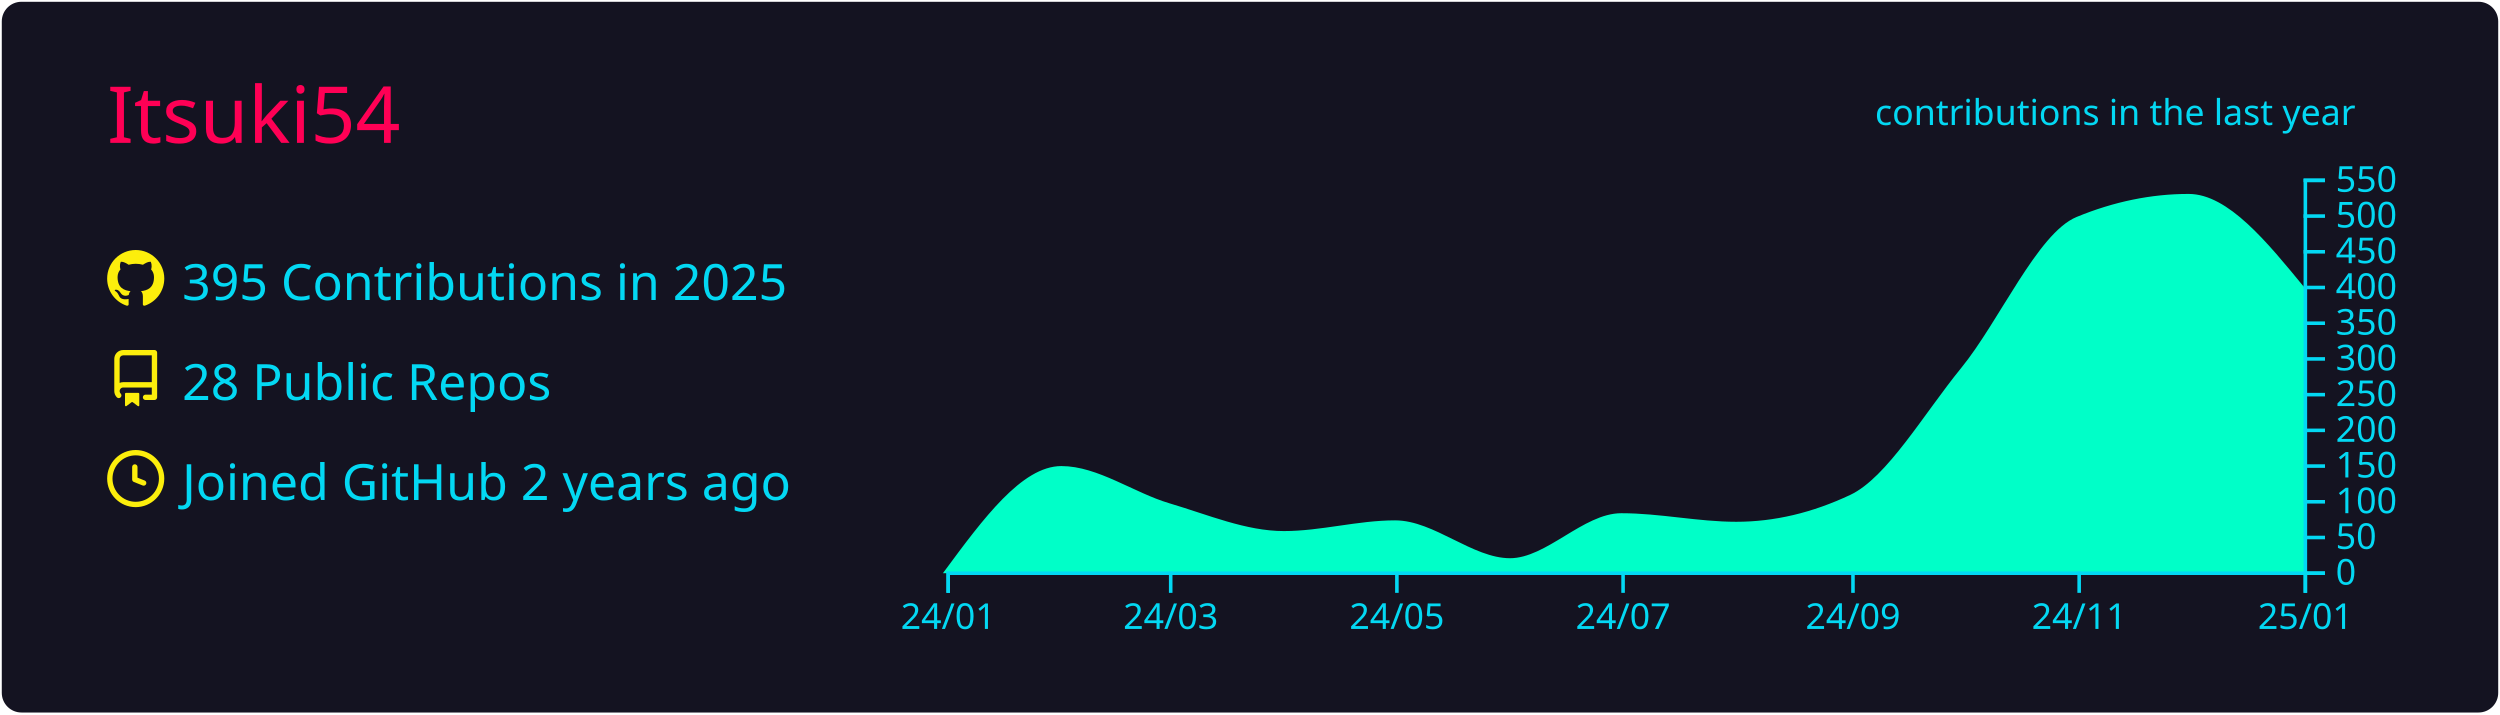
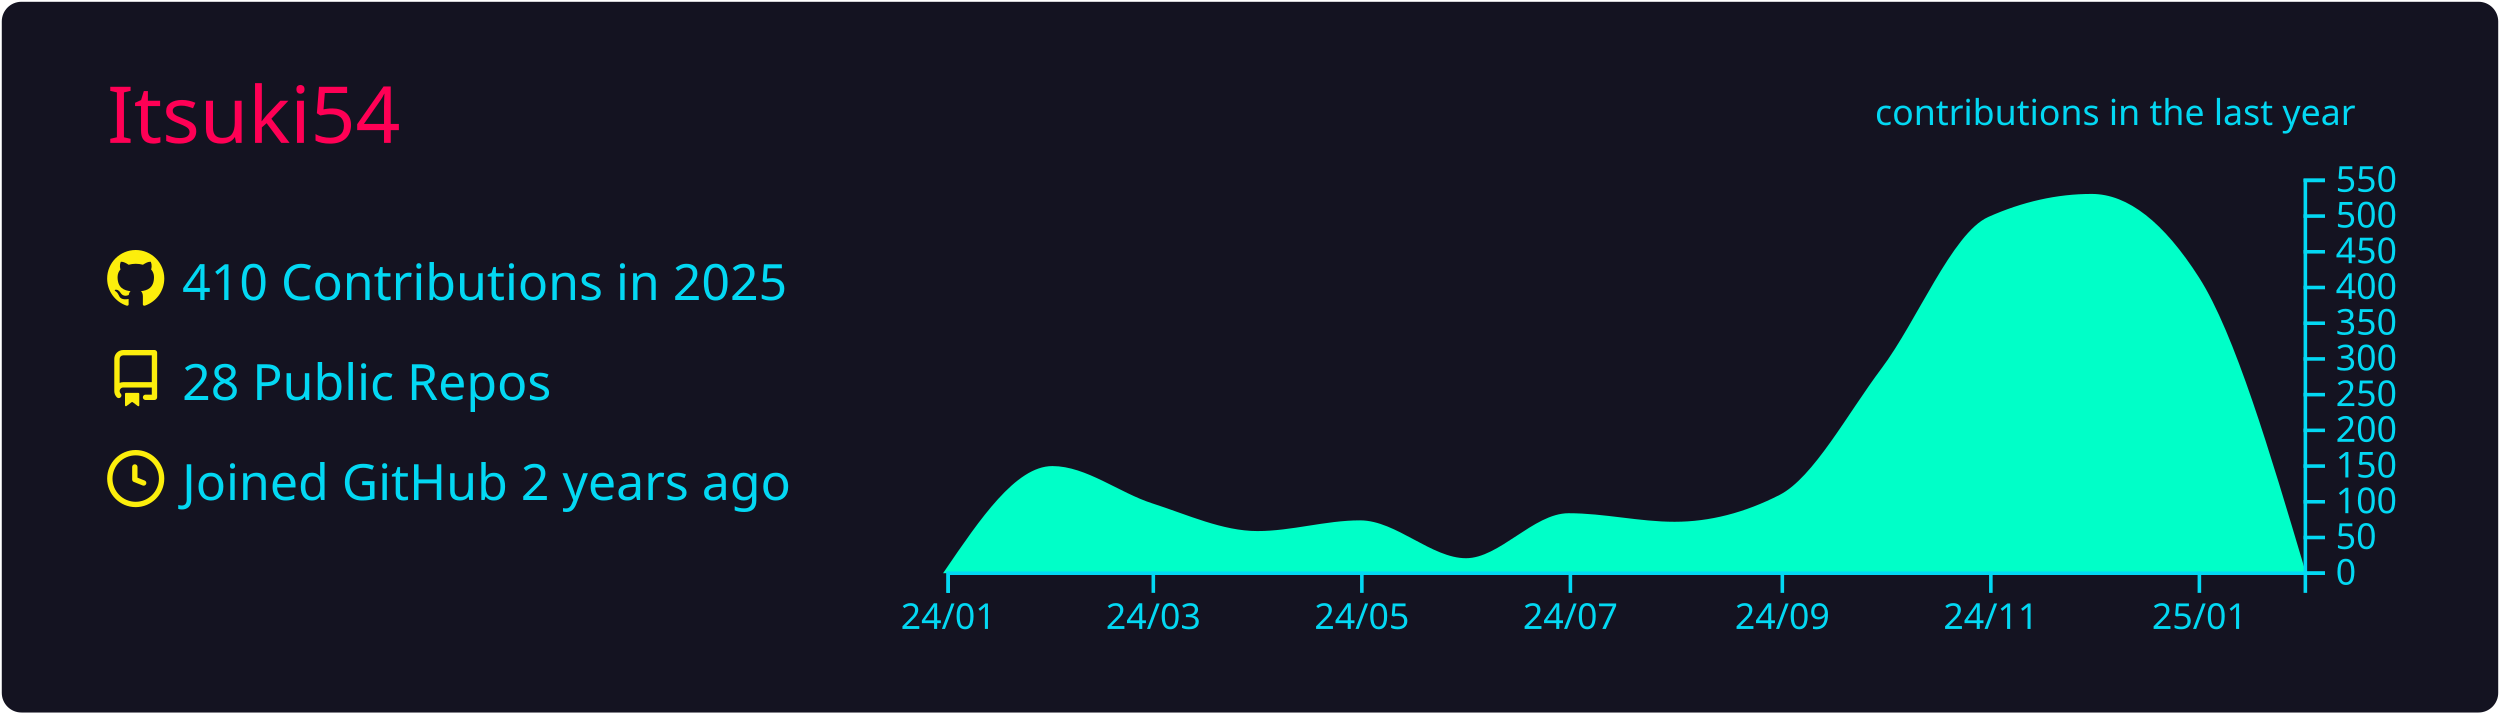
<svg xmlns="http://www.w3.org/2000/svg" width="700" height="200" viewBox="0 0 700 200">
  <style>* {
          font-family: 'Segoe UI', Ubuntu, "Helvetica Neue", Sans-Serif
        }</style>
  <rect x="1" y="1" rx="5" ry="5" height="99%" width="99.714%" stroke="#141321" stroke-width="1" fill="#141321" stroke-opacity="1" />
  <text x="30" y="40" style="font-size: 22px; fill: #ff0055;">Itsuki54</text>
  <g transform="translate(0,40)">
    <g transform="translate(30,30)">
      <g transform="translate(0,0)" width="14" height="14" fill="#fcee0c">
        <path fill-rule="evenodd" d="M8 0C3.58 0 0 3.58 0 8c0 3.54 2.29 6.53 5.47 7.59.4.07.55-.17.55-.38 0-.19-.01-.82-.01-1.49-2.01.37-2.53-.49-2.69-.94-.09-.23-.48-.94-.82-1.13-.28-.15-.68-.52-.01-.53.63-.01 1.08.58 1.23.82.72 1.21 1.87.87 2.33.66.07-.52.28-.87.51-1.07-1.78-.2-3.64-.89-3.64-3.95 0-.87.31-1.59.82-2.15-.08-.2-.36-1.02.08-2.12 0 0 .67-.21 2.2.82.64-.18 1.32-.27 2-.27.68 0 1.36.09 2 .27 1.53-1.04 2.2-.82 2.2-.82.44 1.1.16 1.92.08 2.12.51.56.82 1.27.82 2.15 0 3.07-1.87 3.75-3.65 3.95.29.25.54.73.54 1.48 0 1.07-.01 1.93-.01 2.2 0 .21.15.46.55.38A8.013 8.013 0 0016 8c0-4.42-3.58-8-8-8z" />
      </g>
      <g transform="translate(0,28)" width="14" height="14" fill="#fcee0c">
        <path fill-rule="evenodd" d="M2 2.5A2.5 2.5 0 014.5 0h8.75a.75.75 0 01.75.75v12.5a.75.75 0 01-.75.75h-2.5a.75.75 0 110-1.5h1.75v-2h-8a1 1 0 00-.714 1.7.75.75 0 01-1.072 1.05A2.495 2.495 0 012 11.5v-9zm10.5-1V9h-8c-.356 0-.694.074-1 .208V2.5a1 1 0 011-1h8zM5 12.25v3.25a.25.25 0 00.4.2l1.45-1.087a.25.25 0 01.3 0L8.6 15.7a.25.25 0 00.4-.2v-3.25a.25.25 0 00-.25-.25h-3.5a.25.25 0 00-.25.25z" />
      </g>
      <g transform="translate(0,56)" width="14" height="14" fill="#fcee0c">
        <path fill-rule="evenodd" d="M1.5 8a6.5 6.5 0 1113 0 6.5 6.5 0 01-13 0zM8 0a8 8 0 100 16A8 8 0 008 0zm.5 4.75a.75.75 0 00-1.5 0v3.5a.75.75 0 00.471.696l2.5 1a.75.75 0 00.557-1.392L8.5 7.742V4.75z" />
      </g>
-       <text x="21" y="14" style="fill: #03d8f3; font-size: 14px;">395 Contributions in 2025</text>
+       <text x="21" y="14" style="fill: #03d8f3; font-size: 14px;">410 Contributions in 2025</text>
      <text x="21" y="42" style="fill: #03d8f3; font-size: 14px;">28 Public Repos</text>
      <text x="21" y="70" style="fill: #03d8f3; font-size: 14px;">Joined GitHub 2 years ago</text>
    </g>
    <g color="#00ffc8" transform="translate(295,10)">
-       <path transform="translate(-30,0)" stroke="#00ffc8" fill="#00ffc8" opacity="1" d="M0,110C10.729,95.5,21.457,81,32.186,81C42.222,81,52.259,88.433,62.295,91.4C73.024,94.571,83.752,99.2,94.481,99.2C104.863,99.2,115.246,96.2,125.628,96.2C136.357,96.2,147.086,106.8,157.814,106.8C168.197,106.8,178.579,94.2,188.962,94.2C199.69,94.2,210.419,96.6,221.148,96.6C231.876,96.6,242.605,94.067,253.333,89C263.716,84.097,274.098,66.125,284.481,53.4C295.209,40.25,305.938,15.609,316.667,11.2C327.049,6.933,337.432,4.8,347.814,4.8C358.543,4.8,369.271,17.9,380,31L380,110C369.271,110,358.543,110,347.814,110C337.432,110,327.049,110,316.667,110C305.938,110,295.209,110,284.481,110C274.098,110,263.716,110,253.333,110C242.605,110,231.876,110,221.148,110C210.419,110,199.69,110,188.962,110C178.579,110,168.197,110,157.814,110C147.086,110,136.357,110,125.628,110C115.246,110,104.863,110,94.481,110C83.752,110,73.024,110,62.295,110C52.259,110,42.222,110,32.186,110C21.457,110,10.729,110,0,110Z" />
+       <path transform="translate(-30,0)" stroke="#00ffc8" fill="#00ffc8" opacity="1" d="M0,110C9.891,95.5,19.782,81,29.673,81C38.925,81,48.178,88.433,57.431,91.4C67.322,94.571,77.212,99.2,87.103,99.2C96.675,99.2,106.247,96.2,115.819,96.2C125.709,96.2,135.6,106.8,145.491,106.8C155.063,106.8,164.635,94.2,174.207,94.2C184.097,94.2,193.988,96.6,203.879,96.6C213.77,96.6,223.661,94.067,233.552,89C243.123,84.097,252.695,66.125,262.267,53.4C272.158,40.25,282.049,15.609,291.94,11.2C301.511,6.933,311.083,4.8,320.655,4.8C330.546,4.8,340.437,12.533,350.327,28C360.218,43.467,370.109,76.733,380,110L380,110C370.109,110,360.218,110,350.327,110C340.437,110,330.546,110,320.655,110C311.083,110,301.511,110,291.94,110C282.049,110,272.158,110,262.267,110C252.695,110,243.123,110,233.552,110C223.661,110,213.77,110,203.879,110C193.988,110,184.097,110,174.207,110C164.635,110,155.063,110,145.491,110C135.6,110,125.709,110,115.819,110C106.247,110,96.675,110,87.103,110C77.212,110,67.322,110,57.431,110C48.178,110,38.925,110,29.673,110C19.782,110,9.891,110,0,110Z" />
      <g color="#03d8f3" transform="translate(-30,110)" fill="none" font-size="10" font-family="sans-serif" text-anchor="middle">
        <path class="domain" stroke="currentColor" d="M0.5,6V0.5H380.5V6" />
        <g class="tick" opacity="1" transform="translate(0.5,0)">
          <line stroke="currentColor" y2="6" />
          <text fill="currentColor" y="9" dy="0.71em">24/01</text>
        </g>
-         <g class="tick" opacity="1" transform="translate(62.79508,0)">
+         <g class="tick" opacity="1" transform="translate(57.93073,0)">
          <line stroke="currentColor" y2="6" />
          <text fill="currentColor" y="9" dy="0.71em">24/03</text>
        </g>
-         <g class="tick" opacity="1" transform="translate(126.1284,0)">
+         <g class="tick" opacity="1" transform="translate(116.3186,0)">
          <line stroke="currentColor" y2="6" />
          <text fill="currentColor" y="9" dy="0.71em">24/05</text>
        </g>
-         <g class="tick" opacity="1" transform="translate(189.4617,0)">
+         <g class="tick" opacity="1" transform="translate(174.7065,0)">
          <line stroke="currentColor" y2="6" />
          <text fill="currentColor" y="9" dy="0.71em">24/07</text>
        </g>
-         <g class="tick" opacity="1" transform="translate(253.8333,0)">
+         <g class="tick" opacity="1" transform="translate(234.0516,0)">
          <line stroke="currentColor" y2="6" />
          <text fill="currentColor" y="9" dy="0.71em">24/09</text>
        </g>
-         <g class="tick" opacity="1" transform="translate(317.1667,0)">
+         <g class="tick" opacity="1" transform="translate(292.4395,0)">
          <line stroke="currentColor" y2="6" />
          <text fill="currentColor" y="9" dy="0.71em">24/11</text>
        </g>
-         <g class="tick" opacity="1" transform="translate(380.5,0)">
+         <g class="tick" opacity="1" transform="translate(350.8275,0)">
          <line stroke="currentColor" y2="6" />
          <text fill="currentColor" y="9" dy="0.71em">25/01</text>
        </g>
      </g>
      <g color="#03d8f3" transform="translate(350,0)" fill="none" font-size="10" font-family="sans-serif" text-anchor="start">
        <path class="domain" stroke="currentColor" d="M6,110.5H0.5V0.5H6" />
        <g class="tick" opacity="1" transform="translate(0,110.5)">
          <line stroke="currentColor" x2="6" />
          <text fill="currentColor" x="9" dy="0.32em">0</text>
        </g>
        <g class="tick" opacity="1" transform="translate(0,100.5)">
          <line stroke="currentColor" x2="6" />
          <text fill="currentColor" x="9" dy="0.32em">50</text>
        </g>
        <g class="tick" opacity="1" transform="translate(0,90.5)">
          <line stroke="currentColor" x2="6" />
          <text fill="currentColor" x="9" dy="0.32em">100</text>
        </g>
        <g class="tick" opacity="1" transform="translate(0,80.5)">
          <line stroke="currentColor" x2="6" />
          <text fill="currentColor" x="9" dy="0.32em">150</text>
        </g>
        <g class="tick" opacity="1" transform="translate(0,70.5)">
          <line stroke="currentColor" x2="6" />
          <text fill="currentColor" x="9" dy="0.32em">200</text>
        </g>
        <g class="tick" opacity="1" transform="translate(0,60.5)">
          <line stroke="currentColor" x2="6" />
          <text fill="currentColor" x="9" dy="0.32em">250</text>
        </g>
        <g class="tick" opacity="1" transform="translate(0,50.5)">
          <line stroke="currentColor" x2="6" />
          <text fill="currentColor" x="9" dy="0.32em">300</text>
        </g>
        <g class="tick" opacity="1" transform="translate(0,40.5)">
          <line stroke="currentColor" x2="6" />
          <text fill="currentColor" x="9" dy="0.32em">350</text>
        </g>
        <g class="tick" opacity="1" transform="translate(0,30.5)">
          <line stroke="currentColor" x2="6" />
          <text fill="currentColor" x="9" dy="0.32em">400</text>
        </g>
        <g class="tick" opacity="1" transform="translate(0,20.5)">
          <line stroke="currentColor" x2="6" />
          <text fill="currentColor" x="9" dy="0.32em">450</text>
        </g>
        <g class="tick" opacity="1" transform="translate(0,10.5)">
          <line stroke="currentColor" x2="6" />
          <text fill="currentColor" x="9" dy="0.32em">500</text>
        </g>
        <g class="tick" opacity="1" transform="translate(0,0.5)">
          <line stroke="currentColor" x2="6" />
          <text fill="currentColor" x="9" dy="0.32em">550</text>
        </g>
      </g>
      <g>
        <text y="-15" x="230" style="fill: #03d8f3; font-size: 10px;">contributions in the last year</text>
      </g>
    </g>
  </g>
</svg>
